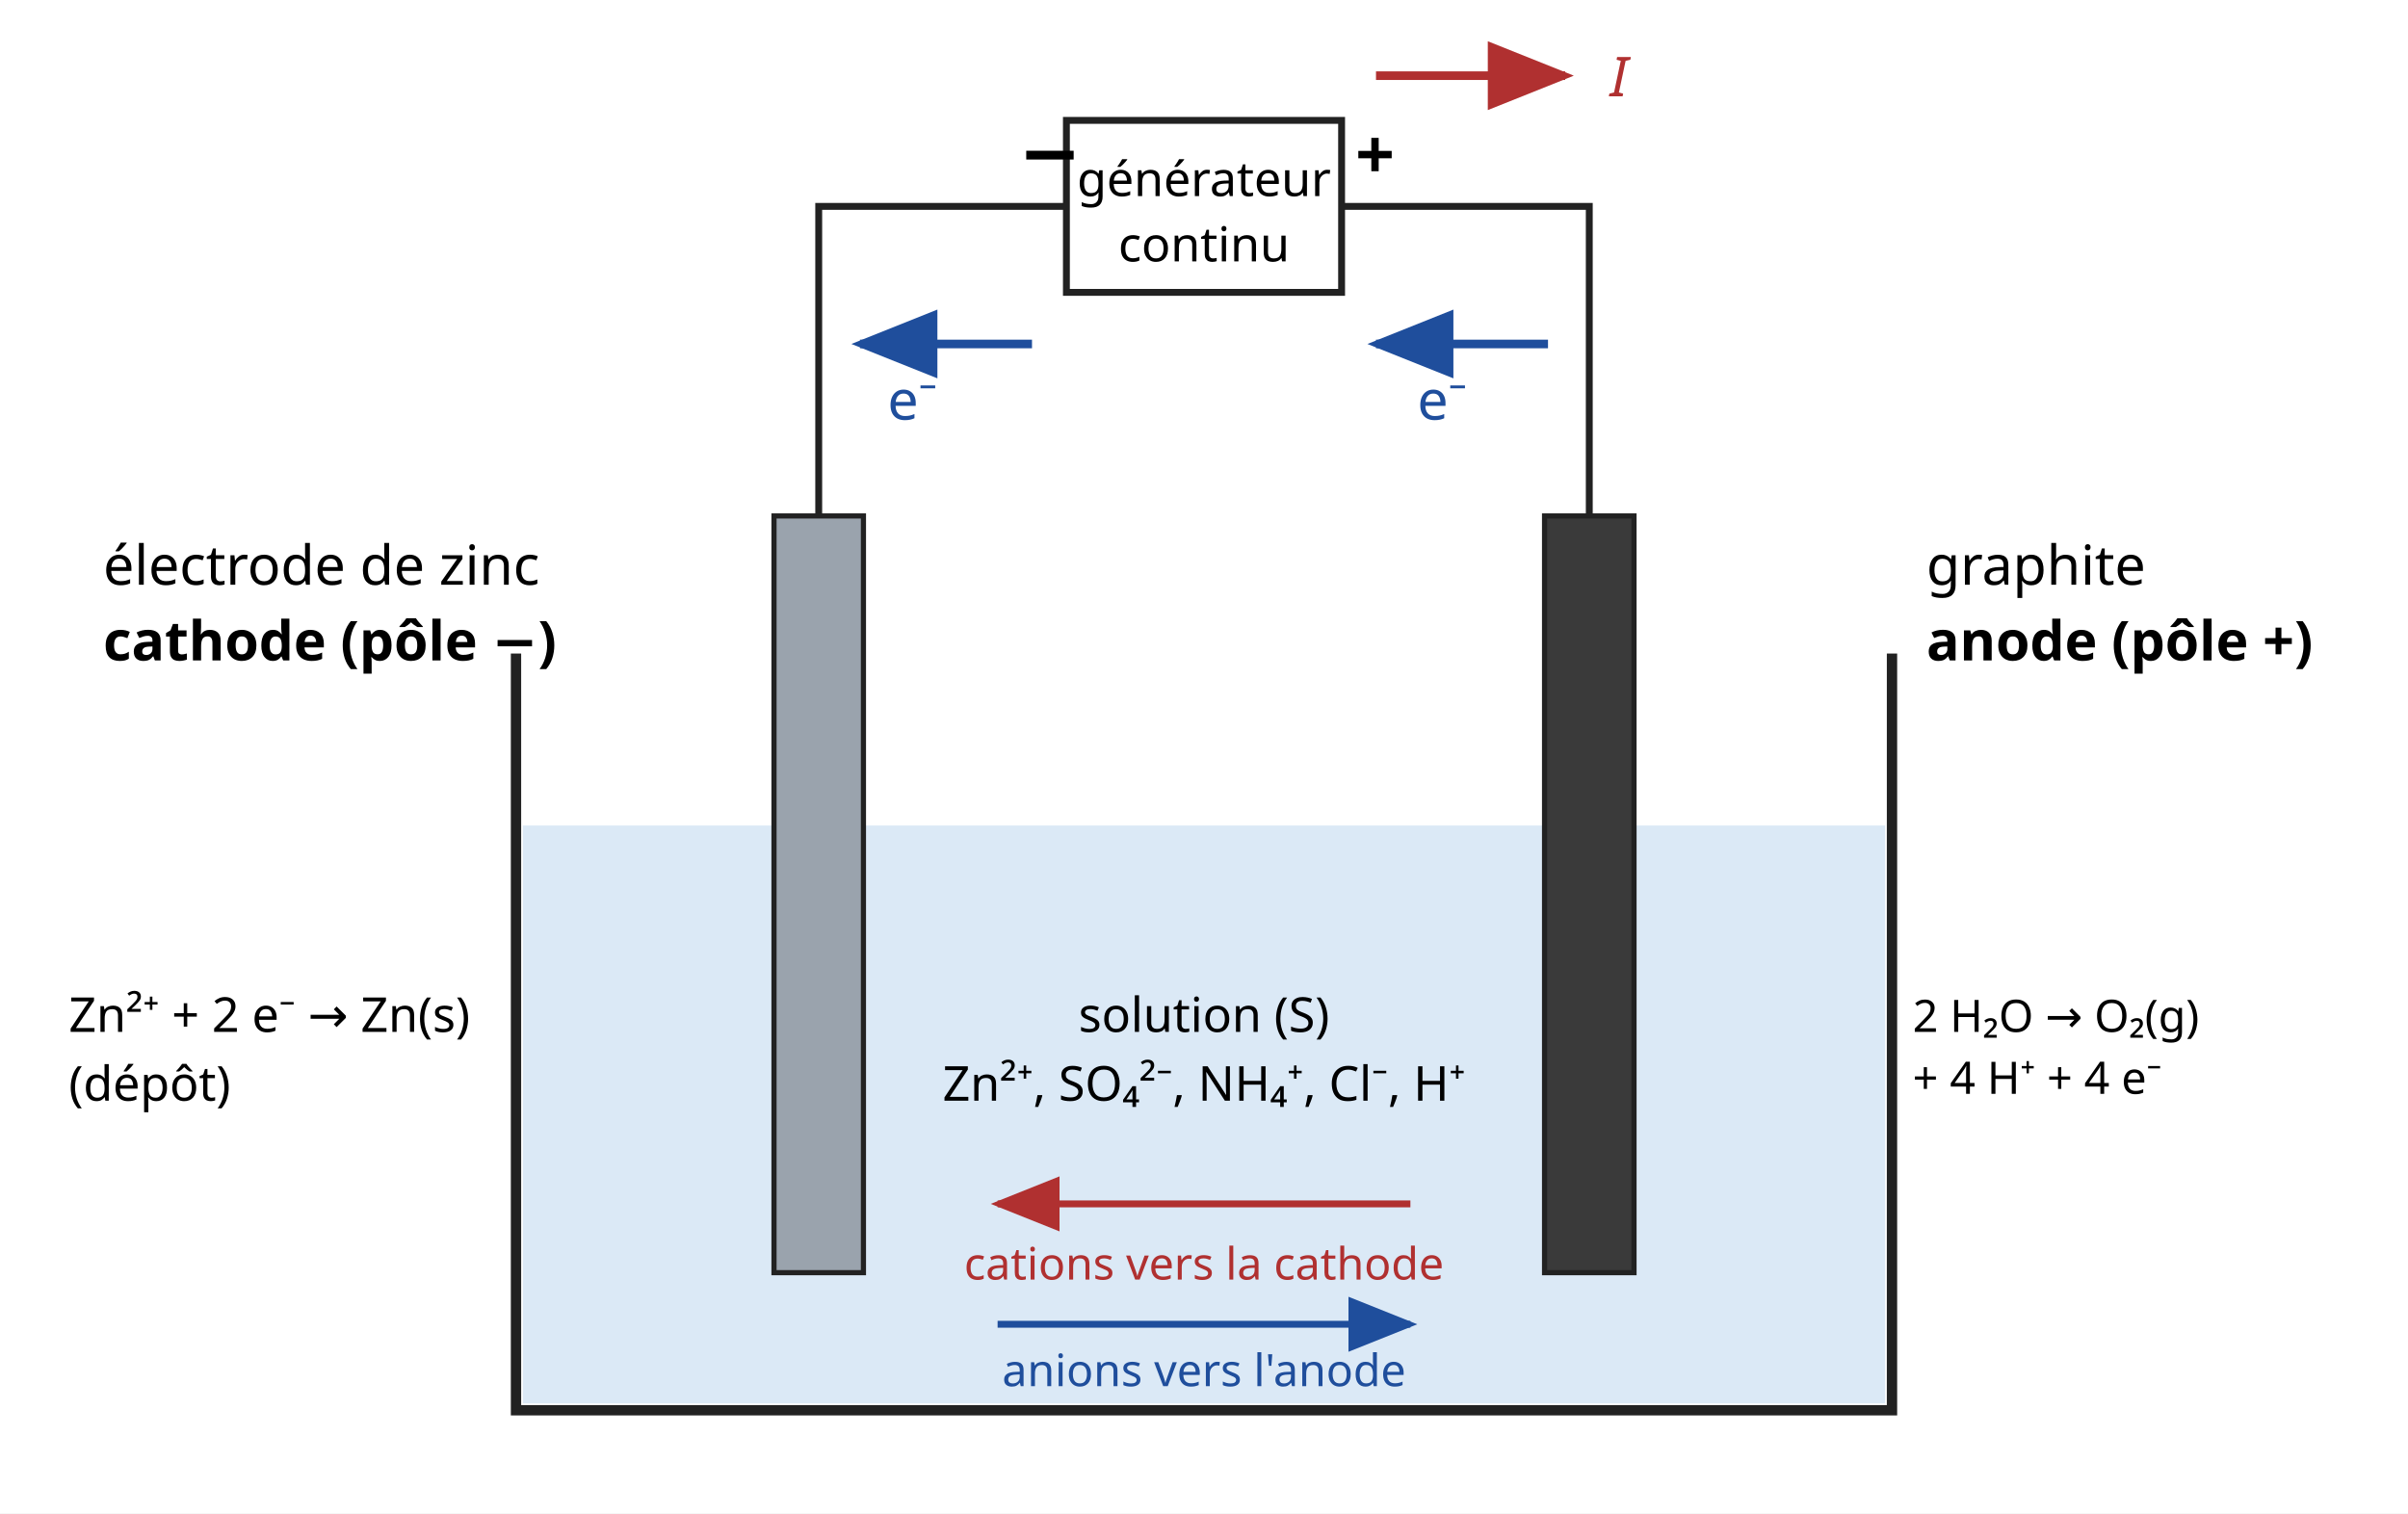
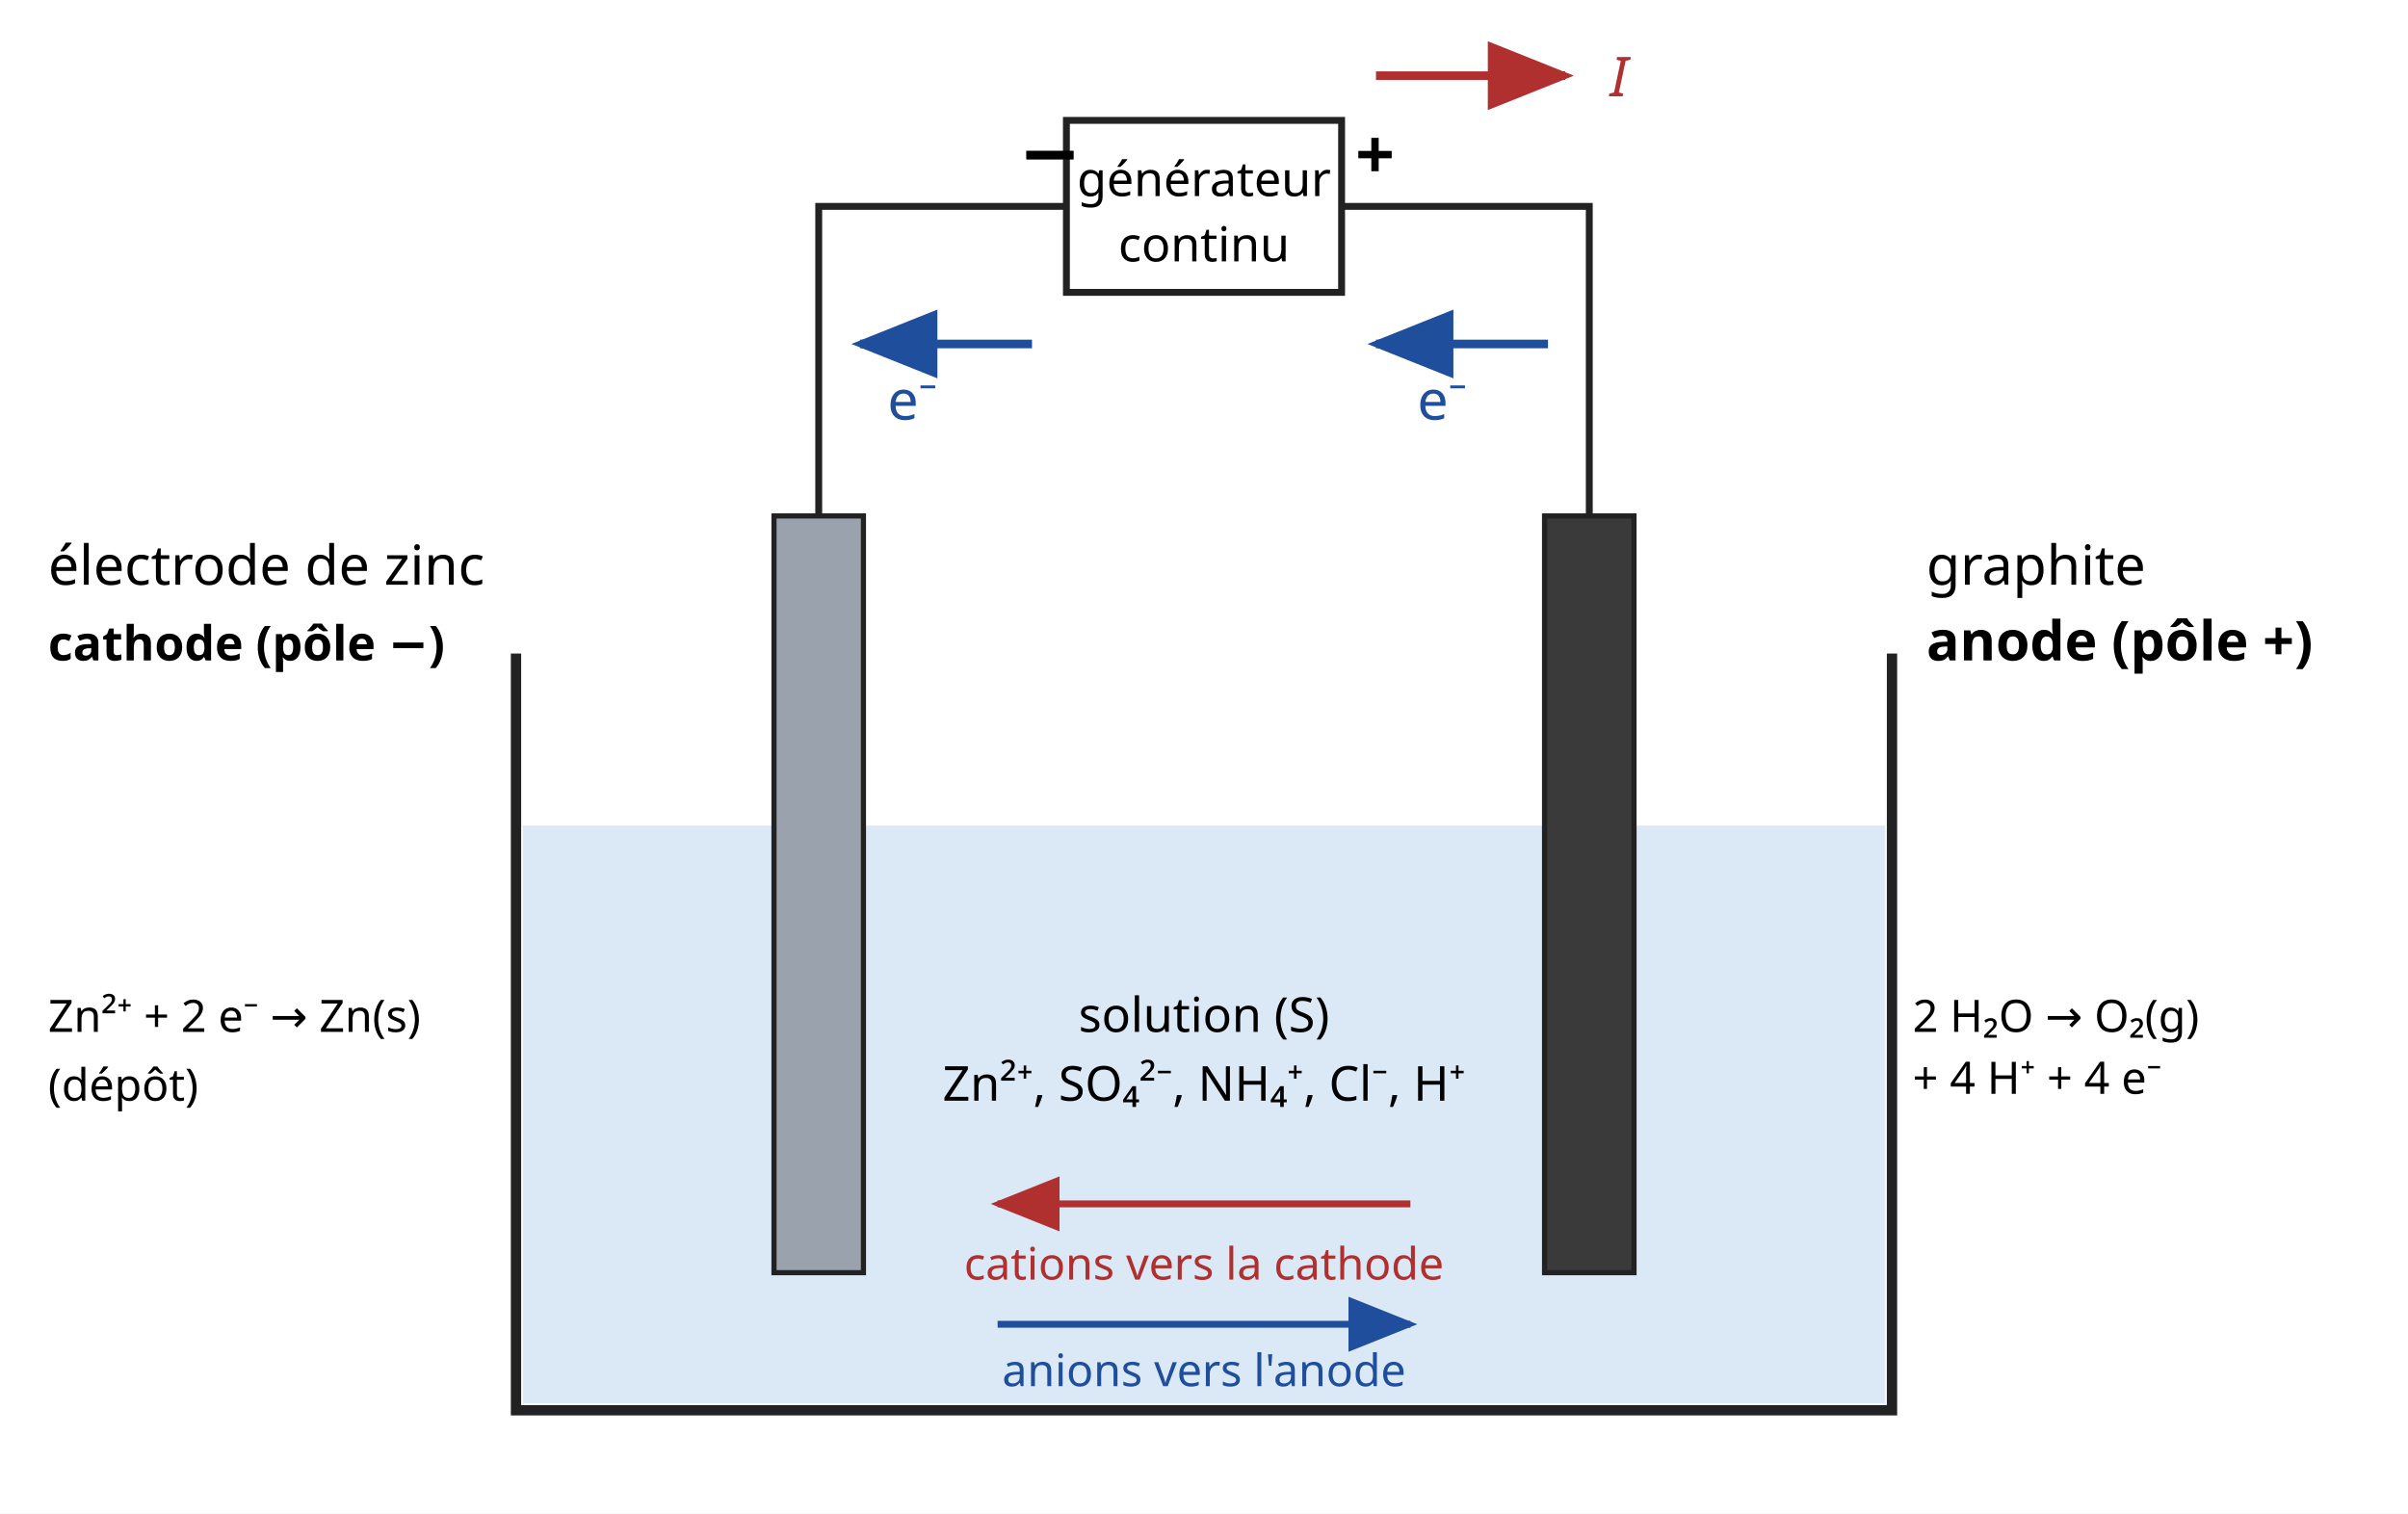
<svg xmlns="http://www.w3.org/2000/svg" viewBox="0 0 700 440" font-family="sans-serif" font-size="16">
  <defs>
    <marker id="a" markerWidth="10" markerHeight="8" refX="9" refY="4" orient="auto">
      <path d="M0,0 L10,4 L0,8 z" fill="#1f4e9c" />
    </marker>
    <marker id="r" markerWidth="10" markerHeight="8" refX="9" refY="4" orient="auto">
      <path d="M0,0 L10,4 L0,8 z" fill="#b03030" />
    </marker>
  </defs>
  <rect width="700" height="440" fill="#ffffff" />
  <path d="M150,190 L150,410 L550,410 L550,190" fill="none" stroke="#222222" stroke-width="3" />
  <rect x="152" y="240" width="396" height="168" fill="#dbe9f6" />
  <rect x="225" y="150" width="26" height="220" fill="#9aa3ad" stroke="#222222" stroke-width="1.5" />
  <rect x="449" y="150" width="26" height="220" fill="#3a3a3a" stroke="#222222" stroke-width="1.5" />
  <path d="M238,150 L238,60 L310,60" fill="none" stroke="#222222" stroke-width="2" />
  <path d="M462,150 L462,60 L390,60" fill="none" stroke="#222222" stroke-width="2" />
  <rect x="310" y="35" width="80" height="50" fill="#ffffff" stroke="#222222" stroke-width="2" />
  <text x="350" y="57" text-anchor="middle" font-size="14">générateur</text>
  <text x="350" y="76" text-anchor="middle" font-size="14">continu</text>
  <text x="296" y="52" font-size="22" font-weight="bold">−</text>
  <text x="394" y="52" font-size="20" font-weight="bold">+</text>
  <line x1="300" y1="100" x2="250" y2="100" stroke="#1f4e9c" stroke-width="2.5" marker-end="url(#a)" />
  <text x="258" y="122" fill="#1f4e9c">e⁻</text>
  <line x1="450" y1="100" x2="400" y2="100" stroke="#1f4e9c" stroke-width="2.5" marker-end="url(#a)" />
  <text x="412" y="122" fill="#1f4e9c">e⁻</text>
  <line x1="400" y1="22" x2="455" y2="22" stroke="#b03030" stroke-width="2.5" marker-end="url(#r)" />
  <text x="468" y="28" fill="#b03030" font-style="italic">I</text>
-   <text x="30" y="170">électrode de zinc</text>
-   <text x="30" y="192" font-weight="bold">cathode (pôle −)</text>
-   <text x="20" y="300" font-size="14">Zn²⁺ + 2 e⁻ → Zn(s)</text>
-   <text x="20" y="320" font-size="14">(dépôt)</text>
+   <text x="14" y="170">électrode de zinc</text>
+   <text x="14" y="192" font-weight="bold" font-size="14">cathode (pôle −)</text>
+   <text x="14" y="300" font-size="13">Zn²⁺ + 2 e⁻ → Zn(s)</text>
+   <text x="14" y="320" font-size="13">(dépôt)</text>
  <text x="560" y="170">graphite</text>
  <text x="560" y="192" font-weight="bold">anode (pôle +)</text>
  <text x="556" y="300" font-size="13">2 H₂O → O₂(g)</text>
  <text x="556" y="318" font-size="13">+ 4 H⁺ + 4 e⁻</text>
  <text x="350" y="300" text-anchor="middle" font-size="14">solution (S)</text>
  <text x="350" y="320" text-anchor="middle" font-size="14">Zn²⁺, SO₄²⁻, NH₄⁺, Cl⁻, H⁺</text>
  <line x1="410" y1="350" x2="290" y2="350" stroke="#b03030" stroke-width="2" marker-end="url(#r)" />
  <text x="350" y="372" text-anchor="middle" font-size="13" fill="#b03030">cations vers la cathode</text>
  <line x1="290" y1="385" x2="410" y2="385" stroke="#1f4e9c" stroke-width="2" marker-end="url(#a)" />
  <text x="350" y="403" text-anchor="middle" font-size="13" fill="#1f4e9c">anions vers l'anode</text>
</svg>
